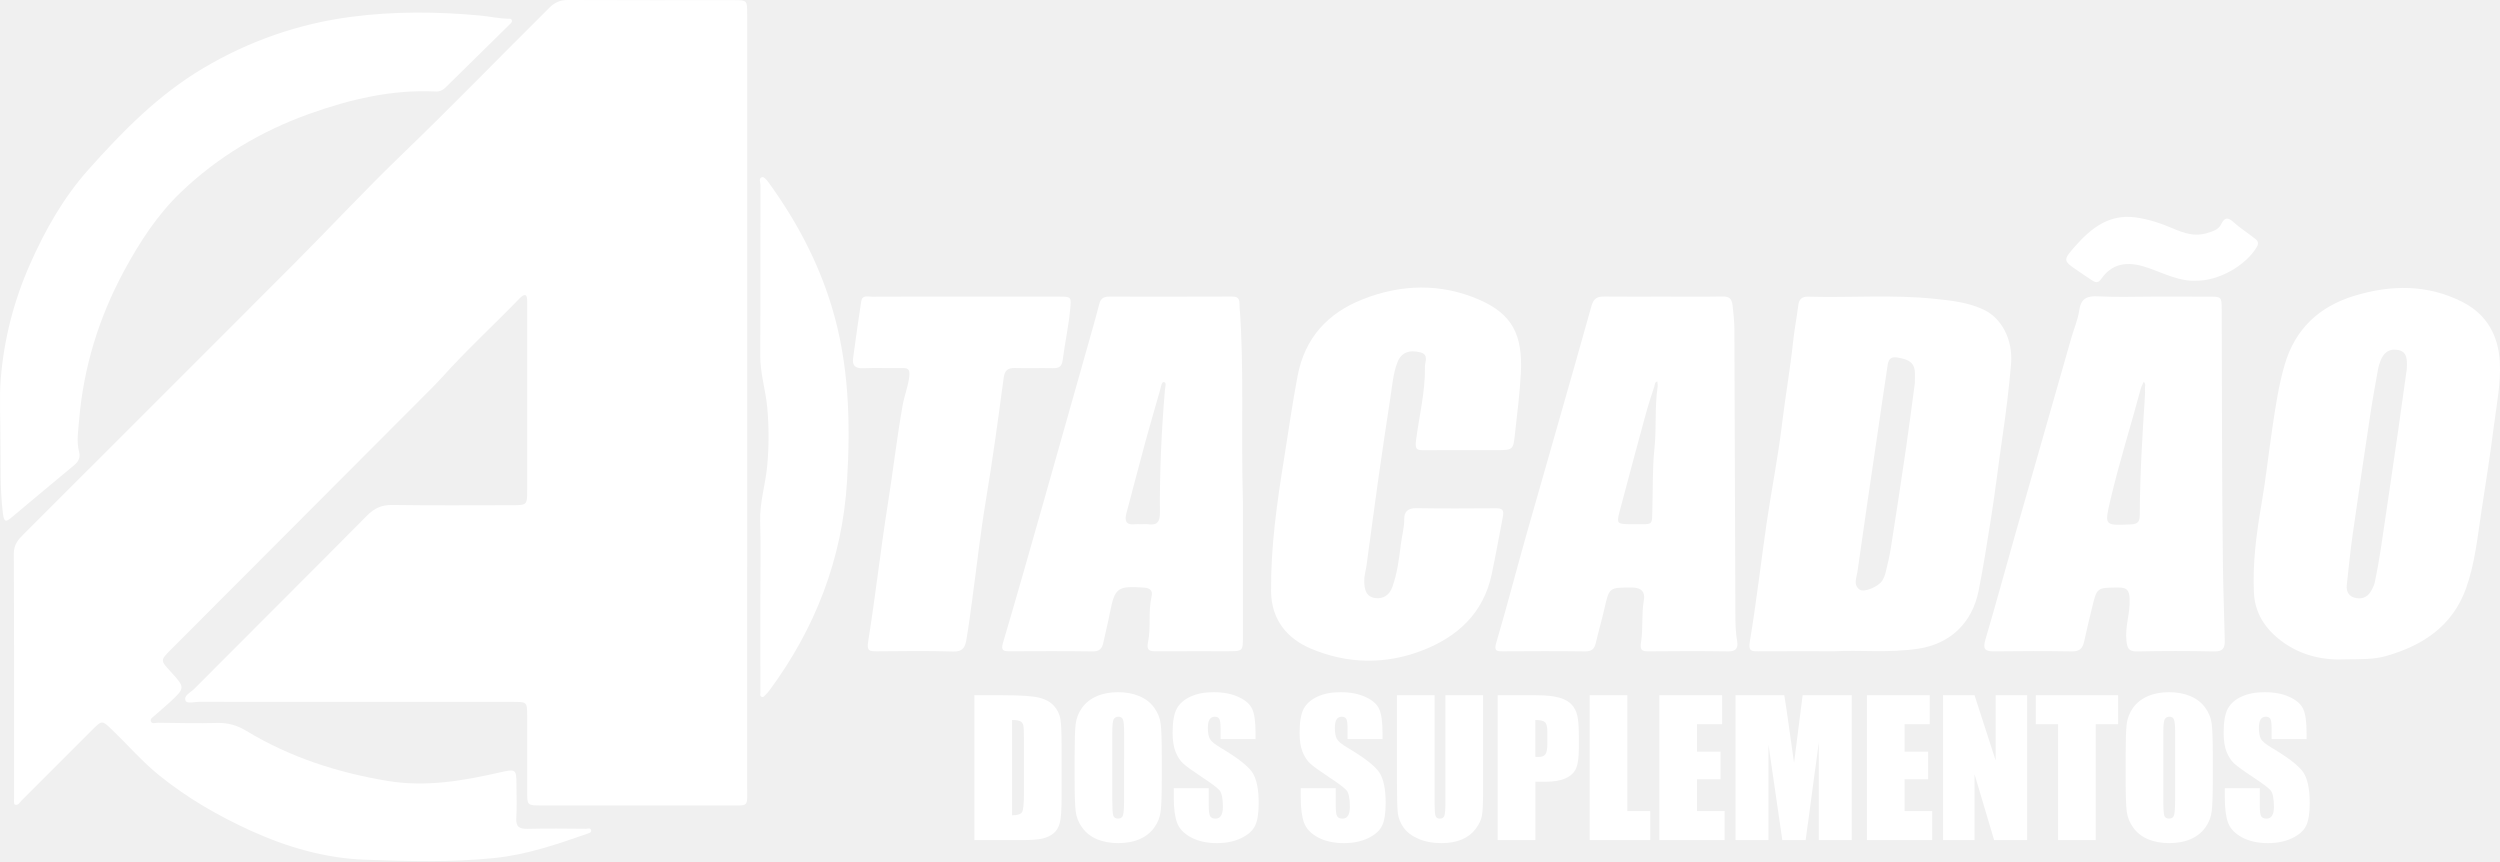
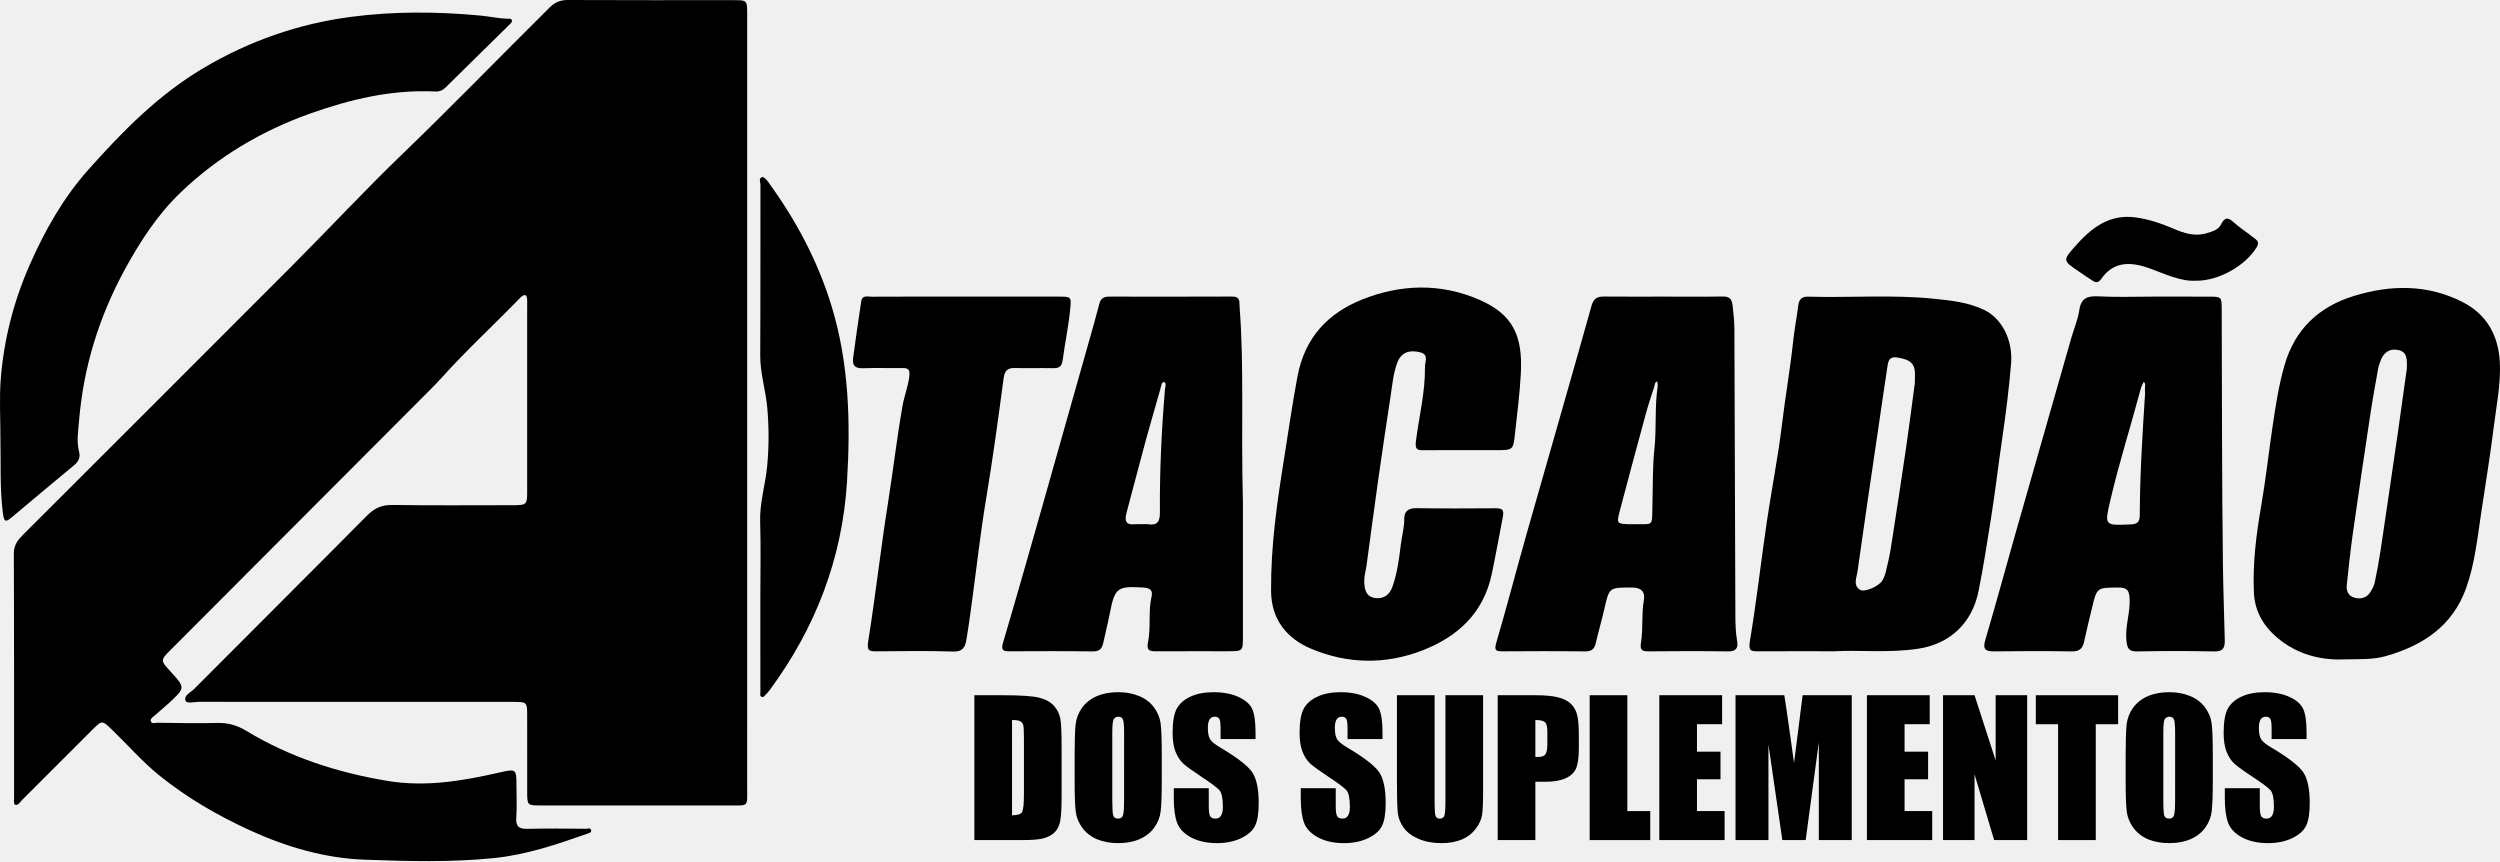
<svg xmlns="http://www.w3.org/2000/svg" width="159.765mm" height="55.03mm" viewBox="0 0 159.765 55.03" version="1.1" id="svg5">
  <defs id="defs2">
    <rect x="-173.504" y="407.472" width="599.378" height="299.689" id="rect1706" />
    <clipPath clipPathUnits="userSpaceOnUse" id="clipPath1870">
      <path d="M 0,792 H 612 V 0 H 0 Z" id="path1868" />
    </clipPath>
  </defs>
  <g id="layer1">
    <text xml:space="preserve" transform="scale(0.2645833)" id="text1704" style="font-style:normal;font-variant:normal;font-weight:bold;font-stretch:normal;font-size:40px;line-height:1.25;font-family:'Product Sans';-inkscape-font-specification:'Product Sans Bold';white-space:pre;shape-inside:url(#rect1706);fill:#000000;fill-opacity:1;stroke:none" />
    <g id="g1862" transform="matrix(0.3527778,0,0,-0.3527778,-18.39793,280.7635)">
      <g id="g2268" transform="translate(-68.81433,94.03021)">
-         <g id="g1872" transform="translate(256.318,628.8479)" style="fill:#ffffff">
-           <path d="m 0,0 c 0,-23.173 0.004,-46.346 -0.005,-69.519 -0.002,-3.824 0.416,-3.395 -3.514,-3.4 -11.271,-0.015 -22.541,-0.008 -33.811,-0.003 -2.505,10e-4 -2.516,0.014 -2.521,2.464 -0.008,4.555 10e-4,9.11 -0.003,13.665 -0.002,2.624 -0.007,2.631 -2.571,2.631 -18.943,0.003 -37.887,-0.002 -56.83,0.012 -0.861,0 -2.23,-0.39 -2.475,0.196 -0.4,0.952 0.907,1.492 1.535,2.123 10.43,10.478 20.913,20.903 31.319,31.405 1.336,1.348 2.66,1.966 4.587,1.937 7.192,-0.108 14.387,-0.046 21.581,-0.042 2.842,0.002 2.852,0.01 2.853,2.714 0.004,11.108 0.002,22.214 10e-4,33.321 0,0.4 0.016,0.8 -0.004,1.199 -0.056,1.104 -0.548,0.975 -1.185,0.406 -0.06,-0.053 -0.117,-0.109 -0.173,-0.166 -4.663,-4.823 -9.618,-9.36 -14.104,-14.358 -0.746,-0.832 -1.535,-1.626 -2.325,-2.418 -15.577,-15.615 -31.158,-31.228 -46.735,-46.843 -1.945,-1.949 -1.937,-1.956 -0.082,-3.981 2.694,-2.941 2.7,-2.947 -0.291,-5.718 -0.815,-0.756 -1.694,-1.443 -2.508,-2.201 -0.33,-0.307 -0.929,-0.604 -0.765,-1.097 0.183,-0.553 0.825,-0.262 1.253,-0.267 3.596,-0.042 7.195,-0.13 10.789,-0.036 1.924,0.05 3.602,-0.43 5.212,-1.407 7.923,-4.808 16.561,-7.594 25.664,-9.1 6.898,-1.141 13.604,0.019 20.285,1.541 2.916,0.664 3.02,0.633 3.027,-2.233 0.004,-1.997 0.099,-4.002 -0.03,-5.991 -0.107,-1.638 0.555,-2.031 2.072,-1.992 3.514,0.091 7.033,0.037 10.549,0.012 0.323,-0.003 0.875,0.268 0.946,-0.331 0.042,-0.349 -0.359,-0.442 -0.663,-0.549 -5.52,-1.933 -11.005,-3.824 -16.926,-4.426 -7.814,-0.795 -15.633,-0.576 -23.414,-0.297 -7.185,0.257 -14.146,2.279 -20.753,5.295 -5.869,2.68 -11.41,5.885 -16.441,9.938 -3.12,2.513 -5.734,5.552 -8.61,8.318 -1.794,1.726 -1.791,1.75 -3.599,-0.054 -4.242,-4.234 -8.468,-8.485 -12.718,-12.711 -0.365,-0.364 -0.674,-1.064 -1.294,-0.792 -0.2,0.088 -0.127,0.869 -0.127,1.333 -0.006,14.703 0.023,29.406 -0.046,44.109 -0.007,1.575 0.734,2.496 1.712,3.472 16.341,16.32 32.687,32.635 48.995,48.988 6.599,6.617 12.967,13.471 19.697,19.95 9.024,8.688 17.732,17.688 26.627,26.503 0.986,0.978 1.97,1.394 3.359,1.387 9.99,-0.05 19.982,-0.024 29.973,-0.029 2.474,-0.001 2.485,-0.012 2.485,-2.479 C 0.001,46.986 0,23.493 0,0" style="fill:#ffffff;fill-opacity:1;fill-rule:nonzero;stroke:none" id="path1874" />
+         <g id="g1872" transform="translate(256.318,628.8479)" style="fill:#000000">
+           <path d="m 0,0 c 0,-23.173 0.004,-46.346 -0.005,-69.519 -0.002,-3.824 0.416,-3.395 -3.514,-3.4 -11.271,-0.015 -22.541,-0.008 -33.811,-0.003 -2.505,10e-4 -2.516,0.014 -2.521,2.464 -0.008,4.555 10e-4,9.11 -0.003,13.665 -0.002,2.624 -0.007,2.631 -2.571,2.631 -18.943,0.003 -37.887,-0.002 -56.83,0.012 -0.861,0 -2.23,-0.39 -2.475,0.196 -0.4,0.952 0.907,1.492 1.535,2.123 10.43,10.478 20.913,20.903 31.319,31.405 1.336,1.348 2.66,1.966 4.587,1.937 7.192,-0.108 14.387,-0.046 21.581,-0.042 2.842,0.002 2.852,0.01 2.853,2.714 0.004,11.108 0.002,22.214 10e-4,33.321 0,0.4 0.016,0.8 -0.004,1.199 -0.056,1.104 -0.548,0.975 -1.185,0.406 -0.06,-0.053 -0.117,-0.109 -0.173,-0.166 -4.663,-4.823 -9.618,-9.36 -14.104,-14.358 -0.746,-0.832 -1.535,-1.626 -2.325,-2.418 -15.577,-15.615 -31.158,-31.228 -46.735,-46.843 -1.945,-1.949 -1.937,-1.956 -0.082,-3.981 2.694,-2.941 2.7,-2.947 -0.291,-5.718 -0.815,-0.756 -1.694,-1.443 -2.508,-2.201 -0.33,-0.307 -0.929,-0.604 -0.765,-1.097 0.183,-0.553 0.825,-0.262 1.253,-0.267 3.596,-0.042 7.195,-0.13 10.789,-0.036 1.924,0.05 3.602,-0.43 5.212,-1.407 7.923,-4.808 16.561,-7.594 25.664,-9.1 6.898,-1.141 13.604,0.019 20.285,1.541 2.916,0.664 3.02,0.633 3.027,-2.233 0.004,-1.997 0.099,-4.002 -0.03,-5.991 -0.107,-1.638 0.555,-2.031 2.072,-1.992 3.514,0.091 7.033,0.037 10.549,0.012 0.323,-0.003 0.875,0.268 0.946,-0.331 0.042,-0.349 -0.359,-0.442 -0.663,-0.549 -5.52,-1.933 -11.005,-3.824 -16.926,-4.426 -7.814,-0.795 -15.633,-0.576 -23.414,-0.297 -7.185,0.257 -14.146,2.279 -20.753,5.295 -5.869,2.68 -11.41,5.885 -16.441,9.938 -3.12,2.513 -5.734,5.552 -8.61,8.318 -1.794,1.726 -1.791,1.75 -3.599,-0.054 -4.242,-4.234 -8.468,-8.485 -12.718,-12.711 -0.365,-0.364 -0.674,-1.064 -1.294,-0.792 -0.2,0.088 -0.127,0.869 -0.127,1.333 -0.006,14.703 0.023,29.406 -0.046,44.109 -0.007,1.575 0.734,2.496 1.712,3.472 16.341,16.32 32.687,32.635 48.995,48.988 6.599,6.617 12.967,13.471 19.697,19.95 9.024,8.688 17.732,17.688 26.627,26.503 0.986,0.978 1.97,1.394 3.359,1.387 9.99,-0.05 19.982,-0.024 29.973,-0.029 2.474,-0.001 2.485,-0.012 2.485,-2.479 C 0.001,46.986 0,23.493 0,0" style="fill:#000000;fill-opacity:1;fill-rule:nonzero;stroke:none" id="path1874" />
        </g>
-         <path d="m 467.84,632.441 c 0,1.108 0.058,1.674 -0.01,2.225 -0.223,1.825 -1.628,2.12 -3.1,2.394 -1.744,0.323 -1.746,-0.952 -1.911,-2.017 -0.582,-3.769 -1.119,-7.546 -1.672,-11.32 -1.245,-8.489 -2.516,-16.975 -3.703,-25.472 -0.149,-1.07 -0.829,-2.416 0.44,-3.246 0.802,-0.524 3.349,0.564 4.018,1.594 0.297,0.459 0.518,0.998 0.647,1.532 0.354,1.465 0.711,2.935 0.944,4.423 0.948,6.042 1.872,12.088 2.756,18.14 0.598,4.089 1.112,8.19 1.591,11.747 m -14.447,-48.58 c -5.238,0 -9.553,0.017 -13.868,-0.01 -1.318,-0.009 -1.87,0.006 -1.566,1.826 1.195,7.16 2.005,14.382 3.056,21.566 0.868,5.925 2.055,11.808 2.763,17.75 0.598,5.019 1.489,9.994 2.02,15.021 0.232,2.198 0.662,4.375 0.937,6.57 0.136,1.1 0.735,1.54 1.759,1.51 7.653,-0.222 15.311,0.404 22.966,-0.393 3.109,-0.324 6.125,-0.644 8.98,-2.028 2.978,-1.444 5.215,-5.195 4.831,-9.784 -0.379,-4.51 -0.94,-8.983 -1.597,-13.454 -0.715,-4.858 -1.274,-9.741 -2.051,-14.588 -0.7,-4.37 -1.366,-8.745 -2.243,-13.091 -1.165,-5.768 -5.134,-9.561 -10.922,-10.436 -5.326,-0.805 -10.663,-0.211 -15.065,-0.459" style="fill:#ffffff;fill-opacity:1;fill-rule:nonzero;stroke:none" id="path1878" />
-         <path d="m 556.96,635.008 c 0.078,1.739 0.073,3.115 -1.588,3.429 -1.682,0.318 -2.716,-0.592 -3.239,-2.145 -0.127,-0.376 -0.277,-0.749 -0.346,-1.137 -0.482,-2.733 -0.994,-5.463 -1.408,-8.208 -1.101,-7.295 -2.183,-14.594 -3.217,-21.898 -0.434,-3.064 -0.747,-6.146 -1.078,-9.224 -0.115,-1.061 0.321,-1.954 1.369,-2.252 1.149,-0.327 2.244,-0.064 2.927,1.035 0.333,0.535 0.65,1.128 0.778,1.735 0.406,1.942 0.77,3.895 1.063,5.857 1.079,7.22 2.133,14.443 3.178,21.667 0.557,3.848 1.08,7.701 1.561,11.141 m -11.066,-52.614 c -3.841,-0.208 -8.056,0.591 -11.702,3.359 -2.89,2.194 -4.767,5.02 -4.932,8.765 -0.234,5.327 0.439,10.568 1.345,15.809 0.818,4.732 1.334,9.515 2.041,14.267 0.555,3.735 1.117,7.467 2.173,11.114 1.886,6.509 6.23,10.571 12.554,12.515 6.669,2.05 13.349,2.136 19.717,-1.116 4.335,-2.214 6.458,-6.036 6.718,-10.809 0.217,-3.981 -0.61,-7.908 -1.101,-11.84 -0.637,-5.1 -1.46,-10.178 -2.231,-15.26 -0.713,-4.693 -1.175,-9.463 -2.787,-13.948 -2.456,-6.826 -7.827,-10.369 -14.539,-12.271 -2.186,-0.619 -4.402,-0.547 -7.256,-0.585" style="fill:#ffffff;fill-opacity:1;fill-rule:nonzero;stroke:none" id="path1882" />
-         <path d="m 385.926,620.29 c -2.317,0 -4.635,0.014 -6.951,-0.005 -1.191,-0.01 -1.724,-0.005 -1.505,1.701 0.571,4.47 1.704,8.885 1.627,13.422 -0.016,0.874 0.753,2.18 -0.823,2.593 -2.037,0.535 -3.483,-0.052 -4.153,-1.776 -0.779,-2.007 -0.941,-4.16 -1.264,-6.268 -0.769,-5.004 -1.516,-10.012 -2.226,-15.025 -0.732,-5.175 -1.408,-10.357 -2.117,-15.535 -0.129,-0.941 -0.433,-1.879 -0.418,-2.815 0.021,-1.372 0.242,-2.832 1.968,-3.08 1.527,-0.219 2.625,0.582 3.133,2.013 0.876,2.471 1.218,5.076 1.526,7.652 0.187,1.571 0.646,3.098 0.625,4.715 -0.016,1.246 0.691,1.921 2.142,1.897 4.792,-0.08 9.588,-0.048 14.382,-0.019 1.236,0.007 1.598,-0.217 1.319,-1.655 -0.664,-3.414 -1.271,-6.834 -1.989,-10.243 -1.505,-7.159 -6.255,-11.405 -12.59,-13.858 -6.649,-2.574 -13.536,-2.486 -20.205,0.341 -4.198,1.779 -7.142,5.164 -7.184,10.367 -0.067,8.146 1.075,16.094 2.362,24.09 0.802,4.98 1.493,9.97 2.441,14.934 1.32,6.925 5.475,11.369 11.738,13.86 6.979,2.776 14.192,2.971 21.145,-0.045 6.085,-2.64 7.917,-6.47 7.561,-13.329 -0.19,-3.657 -0.658,-7.263 -1.057,-10.889 -0.325,-2.961 -0.31,-3.04 -3.255,-3.043 -2.077,-0.002 -4.155,0 -6.232,0" style="fill:#ffffff;fill-opacity:1;fill-rule:nonzero;stroke:none" id="path1886" />
-         <path d="m 417.057,606.873 c 3.564,0.04 3.137,-0.421 3.244,3.188 0.105,3.502 -0.003,6.999 0.369,10.509 0.393,3.712 0.024,7.489 0.576,11.211 0.045,0.307 -0.032,0.633 -0.052,0.95 -0.5,-0.113 -0.445,-0.602 -0.551,-0.922 -0.574,-1.736 -1.137,-3.48 -1.617,-5.245 -1.589,-5.833 -3.162,-11.671 -4.698,-17.519 -0.527,-2.008 -0.381,-2.13 1.77,-2.171 0.319,-0.006 0.64,-10e-4 0.959,-10e-4 m 5.288,41.229 c 3.515,0 7.029,-0.038 10.543,0.02 1.236,0.021 1.78,-0.236 1.94,-1.654 0.161,-1.424 0.319,-2.837 0.324,-4.268 0.063,-17.246 0.126,-34.494 0.178,-51.74 0.005,-1.597 0.042,-3.183 0.318,-4.764 0.219,-1.252 -0.19,-1.885 -1.648,-1.862 -4.791,0.074 -9.584,0.053 -14.376,0.01 -1.25,-0.011 -1.613,0.247 -1.386,1.641 0.407,2.506 0.059,5.082 0.517,7.622 0.259,1.435 -0.396,2.301 -2.161,2.298 -4.123,-0.008 -4.099,0.073 -4.988,-3.831 -0.475,-2.084 -1.077,-4.138 -1.56,-6.219 -0.253,-1.094 -0.768,-1.538 -1.962,-1.522 -4.951,0.066 -9.903,0.046 -14.855,0.015 -1.204,-0.008 -1.649,0.079 -1.208,1.572 1.937,6.572 3.649,13.211 5.52,19.803 3.894,13.717 7.871,27.411 11.709,41.145 0.399,1.426 1.039,1.758 2.313,1.746 3.594,-0.035 7.188,-0.012 10.782,-0.012" style="fill:#ffffff;fill-opacity:1;fill-rule:nonzero;stroke:none" id="path1890" />
-         <path d="m 327.752,606.873 c 0.399,0 0.807,0.049 1.197,-0.009 1.728,-0.256 2.148,0.547 2.136,2.17 -0.056,7.415 0.288,14.818 0.912,22.208 0.04,0.475 0.352,1.296 -0.197,1.385 -0.399,0.065 -0.514,-0.848 -0.664,-1.378 -0.841,-2.989 -1.732,-5.965 -2.548,-8.961 -1.211,-4.455 -2.372,-8.924 -3.56,-13.386 -0.356,-1.335 -0.161,-2.228 1.526,-2.035 0.395,0.045 0.799,0.006 1.198,0.006 m 18.37,3.947 v -24.267 c 0,-2.685 0,-2.689 -2.771,-2.691 -4.315,-0.004 -8.629,0.014 -12.944,-0.011 -1.145,-0.006 -1.793,0.125 -1.484,1.605 0.57,2.732 0.014,5.574 0.651,8.326 0.245,1.054 -0.223,1.531 -1.411,1.611 -4.781,0.319 -5.251,-0.008 -6.152,-4.645 -0.347,-1.787 -0.793,-3.555 -1.178,-5.334 -0.226,-1.044 -0.668,-1.603 -1.917,-1.584 -5.033,0.077 -10.068,0.041 -15.101,0.025 -1.116,-0.003 -1.554,0.182 -1.158,1.523 2.441,8.245 4.787,16.517 7.139,24.788 2.81,9.875 5.594,19.758 8.385,29.639 0.663,2.348 1.338,4.693 1.95,7.055 0.251,0.97 0.865,1.242 1.756,1.242 7.431,-0.005 14.862,-0.023 22.293,0.013 1.55,0.008 1.271,-1.013 1.343,-1.946 0.841,-10.916 0.231,-21.853 0.599,-35.349" style="fill:#ffffff;fill-opacity:1;fill-rule:nonzero;stroke:none" id="path1894" />
-         <path d="m 509.532,630.284 c 0,0.319 0.031,0.642 -0.007,0.957 -0.057,0.48 0.249,1.02 -0.222,1.435 -0.184,-0.426 -0.425,-0.836 -0.542,-1.279 -1.783,-6.686 -3.884,-13.283 -5.466,-20.024 -1.127,-4.801 -1.164,-4.743 3.68,-4.533 1.296,0.056 1.609,0.539 1.613,1.721 0.024,7.252 0.477,14.488 0.944,21.723 m 1.229,17.817 c 3.433,0 6.868,0.007 10.301,-0.002 2.344,-0.006 2.36,-0.017 2.368,-2.355 0.06,-15.488 0.024,-30.978 0.224,-46.465 0.058,-4.457 0.227,-8.921 0.33,-13.383 0.035,-1.526 -0.358,-2.106 -1.985,-2.07 -4.63,0.099 -9.265,0.097 -13.895,0 -1.55,-0.034 -1.793,0.625 -1.934,1.957 -0.276,2.577 0.708,5.017 0.58,7.583 -0.076,1.533 -0.458,2.05 -2.045,2.038 -3.875,-0.031 -3.878,0.051 -4.769,-3.686 -0.476,-2.001 -0.985,-3.995 -1.403,-6.008 -0.261,-1.257 -0.783,-1.902 -2.217,-1.878 -4.711,0.077 -9.424,0.068 -14.135,0.007 -1.675,-0.021 -2.051,0.462 -1.561,2.122 1.933,6.551 3.718,13.146 5.587,19.716 3.316,11.659 6.651,23.313 9.985,34.966 0.478,1.669 1.191,3.3 1.438,4.999 0.328,2.264 1.536,2.617 3.549,2.506 3.185,-0.175 6.387,-0.047 9.582,-0.047" style="fill:#ffffff;fill-opacity:1;fill-rule:nonzero;stroke:none" id="path1898" />
-         <path d="m 121.054,621.427 c 0,4.717 -0.229,8.249 0.048,11.741 0.573,7.203 2.354,14.146 5.283,20.77 2.738,6.195 6.053,12.067 10.569,17.14 6.196,6.957 12.69,13.574 20.825,18.403 8.319,4.939 17.254,8.05 26.774,9.3 7.75,1.018 15.568,0.964 23.377,0.239 1.662,-0.154 3.292,-0.523 4.961,-0.584 0.283,-0.01 0.684,0.123 0.797,-0.274 0.1,-0.351 -0.217,-0.569 -0.438,-0.787 -3.868,-3.814 -7.735,-7.63 -11.617,-11.431 -0.461,-0.451 -1.026,-0.72 -1.724,-0.686 -7.929,0.39 -15.499,-1.397 -22.874,-4.034 -8.74,-3.125 -16.63,-7.812 -23.327,-14.234 -4.212,-4.04 -7.41,-8.957 -10.199,-14.101 -4.62,-8.52 -7.422,-17.572 -8.22,-27.258 -0.157,-1.914 -0.488,-3.774 0.013,-5.68 0.24,-0.916 -0.084,-1.704 -0.844,-2.335 -3.795,-3.147 -7.58,-6.306 -11.352,-9.48 -1.052,-0.885 -1.4,-0.964 -1.61,0.681 -0.586,4.601 -0.358,9.208 -0.442,12.61" style="fill:#ffffff;fill-opacity:1;fill-rule:nonzero;stroke:none" id="path1902" />
-         <path d="m 296.171,648.102 c 5.512,0 11.025,0.002 16.537,-10e-4 2.375,-0.001 2.336,-0.003 2.118,-2.326 -0.29,-3.077 -0.956,-6.095 -1.35,-9.152 -0.172,-1.33 -0.795,-1.505 -1.886,-1.483 -2.236,0.044 -4.474,-0.03 -6.71,0.028 -1.358,0.035 -1.915,-0.393 -2.111,-1.869 -0.978,-7.371 -1.984,-14.738 -3.206,-22.076 -1.014,-6.088 -1.686,-12.232 -2.522,-18.349 -0.321,-2.354 -0.627,-4.712 -1.036,-7.052 -0.212,-1.21 -0.658,-2.069 -2.316,-2.014 -4.629,0.152 -9.266,0.072 -13.9,0.041 -1.351,-0.009 -1.832,0.065 -1.545,1.844 1.332,8.265 2.241,16.598 3.557,24.866 0.944,5.925 1.622,11.889 2.669,17.803 0.313,1.767 0.988,3.427 1.21,5.225 0.185,1.499 -0.311,1.594 -1.45,1.576 -2.316,-0.036 -4.636,0.053 -6.95,-0.034 -1.378,-0.052 -1.954,0.498 -1.777,1.808 0.466,3.447 0.947,6.892 1.477,10.329 0.182,1.179 1.217,0.815 1.934,0.819 5.193,0.031 10.386,0.017 15.579,0.017 z" style="fill:#ffffff;fill-opacity:1;fill-rule:nonzero;stroke:none" id="path1906" />
-         <path d="m 258.704,593.675 c 0,4.551 0.106,9.104 -0.035,13.651 -0.107,3.45 0.954,6.708 1.273,10.082 0.33,3.491 0.325,6.972 0.026,10.459 -0.276,3.218 -1.305,6.32 -1.285,9.595 0.059,10.298 0.015,20.597 0.04,30.896 0.002,0.478 -0.405,1.228 0.35,1.398 0.272,0.061 0.771,-0.498 1.039,-0.866 5.046,-6.923 9.029,-14.379 11.527,-22.614 3.147,-10.373 3.415,-21.035 2.765,-31.674 -0.853,-13.954 -5.73,-26.592 -14.067,-37.855 -0.189,-0.256 -0.403,-0.498 -0.633,-0.717 -0.217,-0.206 -0.402,-0.573 -0.769,-0.424 -0.366,0.149 -0.223,0.538 -0.224,0.824 -0.011,2.715 -0.007,5.429 -0.007,8.144 0,3.034 0,6.067 0,9.101" style="fill:#ffffff;fill-opacity:1;fill-rule:nonzero;stroke:none" id="path1910" />
-         <path d="m 518.77,650.983 c -2.889,-0.148 -5.604,1.236 -8.427,2.247 -3.297,1.18 -6.452,1.364 -8.747,-1.93 -0.52,-0.747 -0.976,-0.677 -1.56,-0.31 -0.87,0.545 -1.705,1.141 -2.556,1.715 -2.83,1.906 -2.847,1.969 -0.602,4.518 2.89,3.281 6.145,5.862 10.896,5.235 2.372,-0.313 4.637,-1.07 6.831,-2.011 1.977,-0.847 3.947,-1.526 6.146,-0.843 1.01,0.313 2.076,0.591 2.556,1.573 0.661,1.353 1.269,1.327 2.314,0.374 1.11,-1.012 2.402,-1.823 3.588,-2.755 0.549,-0.43 1.135,-0.783 0.562,-1.736 -2.003,-3.33 -6.855,-6.128 -11.001,-6.077" style="fill:#ffffff;fill-opacity:1;fill-rule:nonzero;stroke:none" id="path1914" />
+         <path d="m 467.84,632.441 c 0,1.108 0.058,1.674 -0.01,2.225 -0.223,1.825 -1.628,2.12 -3.1,2.394 -1.744,0.323 -1.746,-0.952 -1.911,-2.017 -0.582,-3.769 -1.119,-7.546 -1.672,-11.32 -1.245,-8.489 -2.516,-16.975 -3.703,-25.472 -0.149,-1.07 -0.829,-2.416 0.44,-3.246 0.802,-0.524 3.349,0.564 4.018,1.594 0.297,0.459 0.518,0.998 0.647,1.532 0.354,1.465 0.711,2.935 0.944,4.423 0.948,6.042 1.872,12.088 2.756,18.14 0.598,4.089 1.112,8.19 1.591,11.747 m -14.447,-48.58 c -5.238,0 -9.553,0.017 -13.868,-0.01 -1.318,-0.009 -1.87,0.006 -1.566,1.826 1.195,7.16 2.005,14.382 3.056,21.566 0.868,5.925 2.055,11.808 2.763,17.75 0.598,5.019 1.489,9.994 2.02,15.021 0.232,2.198 0.662,4.375 0.937,6.57 0.136,1.1 0.735,1.54 1.759,1.51 7.653,-0.222 15.311,0.404 22.966,-0.393 3.109,-0.324 6.125,-0.644 8.98,-2.028 2.978,-1.444 5.215,-5.195 4.831,-9.784 -0.379,-4.51 -0.94,-8.983 -1.597,-13.454 -0.715,-4.858 -1.274,-9.741 -2.051,-14.588 -0.7,-4.37 -1.366,-8.745 -2.243,-13.091 -1.165,-5.768 -5.134,-9.561 -10.922,-10.436 -5.326,-0.805 -10.663,-0.211 -15.065,-0.459" style="fill:#000000;fill-opacity:1;fill-rule:nonzero;stroke:none" id="path1878" />
+         <path d="m 556.96,635.008 c 0.078,1.739 0.073,3.115 -1.588,3.429 -1.682,0.318 -2.716,-0.592 -3.239,-2.145 -0.127,-0.376 -0.277,-0.749 -0.346,-1.137 -0.482,-2.733 -0.994,-5.463 -1.408,-8.208 -1.101,-7.295 -2.183,-14.594 -3.217,-21.898 -0.434,-3.064 -0.747,-6.146 -1.078,-9.224 -0.115,-1.061 0.321,-1.954 1.369,-2.252 1.149,-0.327 2.244,-0.064 2.927,1.035 0.333,0.535 0.65,1.128 0.778,1.735 0.406,1.942 0.77,3.895 1.063,5.857 1.079,7.22 2.133,14.443 3.178,21.667 0.557,3.848 1.08,7.701 1.561,11.141 m -11.066,-52.614 c -3.841,-0.208 -8.056,0.591 -11.702,3.359 -2.89,2.194 -4.767,5.02 -4.932,8.765 -0.234,5.327 0.439,10.568 1.345,15.809 0.818,4.732 1.334,9.515 2.041,14.267 0.555,3.735 1.117,7.467 2.173,11.114 1.886,6.509 6.23,10.571 12.554,12.515 6.669,2.05 13.349,2.136 19.717,-1.116 4.335,-2.214 6.458,-6.036 6.718,-10.809 0.217,-3.981 -0.61,-7.908 -1.101,-11.84 -0.637,-5.1 -1.46,-10.178 -2.231,-15.26 -0.713,-4.693 -1.175,-9.463 -2.787,-13.948 -2.456,-6.826 -7.827,-10.369 -14.539,-12.271 -2.186,-0.619 -4.402,-0.547 -7.256,-0.585" style="fill:#000000;fill-opacity:1;fill-rule:nonzero;stroke:none" id="path1882" />
+         <path d="m 385.926,620.29 c -2.317,0 -4.635,0.014 -6.951,-0.005 -1.191,-0.01 -1.724,-0.005 -1.505,1.701 0.571,4.47 1.704,8.885 1.627,13.422 -0.016,0.874 0.753,2.18 -0.823,2.593 -2.037,0.535 -3.483,-0.052 -4.153,-1.776 -0.779,-2.007 -0.941,-4.16 -1.264,-6.268 -0.769,-5.004 -1.516,-10.012 -2.226,-15.025 -0.732,-5.175 -1.408,-10.357 -2.117,-15.535 -0.129,-0.941 -0.433,-1.879 -0.418,-2.815 0.021,-1.372 0.242,-2.832 1.968,-3.08 1.527,-0.219 2.625,0.582 3.133,2.013 0.876,2.471 1.218,5.076 1.526,7.652 0.187,1.571 0.646,3.098 0.625,4.715 -0.016,1.246 0.691,1.921 2.142,1.897 4.792,-0.08 9.588,-0.048 14.382,-0.019 1.236,0.007 1.598,-0.217 1.319,-1.655 -0.664,-3.414 -1.271,-6.834 -1.989,-10.243 -1.505,-7.159 -6.255,-11.405 -12.59,-13.858 -6.649,-2.574 -13.536,-2.486 -20.205,0.341 -4.198,1.779 -7.142,5.164 -7.184,10.367 -0.067,8.146 1.075,16.094 2.362,24.09 0.802,4.98 1.493,9.97 2.441,14.934 1.32,6.925 5.475,11.369 11.738,13.86 6.979,2.776 14.192,2.971 21.145,-0.045 6.085,-2.64 7.917,-6.47 7.561,-13.329 -0.19,-3.657 -0.658,-7.263 -1.057,-10.889 -0.325,-2.961 -0.31,-3.04 -3.255,-3.043 -2.077,-0.002 -4.155,0 -6.232,0" style="fill:#000000;fill-opacity:1;fill-rule:nonzero;stroke:none" id="path1886" />
+         <path d="m 417.057,606.873 c 3.564,0.04 3.137,-0.421 3.244,3.188 0.105,3.502 -0.003,6.999 0.369,10.509 0.393,3.712 0.024,7.489 0.576,11.211 0.045,0.307 -0.032,0.633 -0.052,0.95 -0.5,-0.113 -0.445,-0.602 -0.551,-0.922 -0.574,-1.736 -1.137,-3.48 -1.617,-5.245 -1.589,-5.833 -3.162,-11.671 -4.698,-17.519 -0.527,-2.008 -0.381,-2.13 1.77,-2.171 0.319,-0.006 0.64,-10e-4 0.959,-10e-4 m 5.288,41.229 c 3.515,0 7.029,-0.038 10.543,0.02 1.236,0.021 1.78,-0.236 1.94,-1.654 0.161,-1.424 0.319,-2.837 0.324,-4.268 0.063,-17.246 0.126,-34.494 0.178,-51.74 0.005,-1.597 0.042,-3.183 0.318,-4.764 0.219,-1.252 -0.19,-1.885 -1.648,-1.862 -4.791,0.074 -9.584,0.053 -14.376,0.01 -1.25,-0.011 -1.613,0.247 -1.386,1.641 0.407,2.506 0.059,5.082 0.517,7.622 0.259,1.435 -0.396,2.301 -2.161,2.298 -4.123,-0.008 -4.099,0.073 -4.988,-3.831 -0.475,-2.084 -1.077,-4.138 -1.56,-6.219 -0.253,-1.094 -0.768,-1.538 -1.962,-1.522 -4.951,0.066 -9.903,0.046 -14.855,0.015 -1.204,-0.008 -1.649,0.079 -1.208,1.572 1.937,6.572 3.649,13.211 5.52,19.803 3.894,13.717 7.871,27.411 11.709,41.145 0.399,1.426 1.039,1.758 2.313,1.746 3.594,-0.035 7.188,-0.012 10.782,-0.012" style="fill:#000000;fill-opacity:1;fill-rule:nonzero;stroke:none" id="path1890" />
+         <path d="m 327.752,606.873 c 0.399,0 0.807,0.049 1.197,-0.009 1.728,-0.256 2.148,0.547 2.136,2.17 -0.056,7.415 0.288,14.818 0.912,22.208 0.04,0.475 0.352,1.296 -0.197,1.385 -0.399,0.065 -0.514,-0.848 -0.664,-1.378 -0.841,-2.989 -1.732,-5.965 -2.548,-8.961 -1.211,-4.455 -2.372,-8.924 -3.56,-13.386 -0.356,-1.335 -0.161,-2.228 1.526,-2.035 0.395,0.045 0.799,0.006 1.198,0.006 m 18.37,3.947 v -24.267 c 0,-2.685 0,-2.689 -2.771,-2.691 -4.315,-0.004 -8.629,0.014 -12.944,-0.011 -1.145,-0.006 -1.793,0.125 -1.484,1.605 0.57,2.732 0.014,5.574 0.651,8.326 0.245,1.054 -0.223,1.531 -1.411,1.611 -4.781,0.319 -5.251,-0.008 -6.152,-4.645 -0.347,-1.787 -0.793,-3.555 -1.178,-5.334 -0.226,-1.044 -0.668,-1.603 -1.917,-1.584 -5.033,0.077 -10.068,0.041 -15.101,0.025 -1.116,-0.003 -1.554,0.182 -1.158,1.523 2.441,8.245 4.787,16.517 7.139,24.788 2.81,9.875 5.594,19.758 8.385,29.639 0.663,2.348 1.338,4.693 1.95,7.055 0.251,0.97 0.865,1.242 1.756,1.242 7.431,-0.005 14.862,-0.023 22.293,0.013 1.55,0.008 1.271,-1.013 1.343,-1.946 0.841,-10.916 0.231,-21.853 0.599,-35.349" style="fill:#000000;fill-opacity:1;fill-rule:nonzero;stroke:none" id="path1894" />
+         <path d="m 509.532,630.284 c 0,0.319 0.031,0.642 -0.007,0.957 -0.057,0.48 0.249,1.02 -0.222,1.435 -0.184,-0.426 -0.425,-0.836 -0.542,-1.279 -1.783,-6.686 -3.884,-13.283 -5.466,-20.024 -1.127,-4.801 -1.164,-4.743 3.68,-4.533 1.296,0.056 1.609,0.539 1.613,1.721 0.024,7.252 0.477,14.488 0.944,21.723 m 1.229,17.817 c 3.433,0 6.868,0.007 10.301,-0.002 2.344,-0.006 2.36,-0.017 2.368,-2.355 0.06,-15.488 0.024,-30.978 0.224,-46.465 0.058,-4.457 0.227,-8.921 0.33,-13.383 0.035,-1.526 -0.358,-2.106 -1.985,-2.07 -4.63,0.099 -9.265,0.097 -13.895,0 -1.55,-0.034 -1.793,0.625 -1.934,1.957 -0.276,2.577 0.708,5.017 0.58,7.583 -0.076,1.533 -0.458,2.05 -2.045,2.038 -3.875,-0.031 -3.878,0.051 -4.769,-3.686 -0.476,-2.001 -0.985,-3.995 -1.403,-6.008 -0.261,-1.257 -0.783,-1.902 -2.217,-1.878 -4.711,0.077 -9.424,0.068 -14.135,0.007 -1.675,-0.021 -2.051,0.462 -1.561,2.122 1.933,6.551 3.718,13.146 5.587,19.716 3.316,11.659 6.651,23.313 9.985,34.966 0.478,1.669 1.191,3.3 1.438,4.999 0.328,2.264 1.536,2.617 3.549,2.506 3.185,-0.175 6.387,-0.047 9.582,-0.047" style="fill:#000000;fill-opacity:1;fill-rule:nonzero;stroke:none" id="path1898" />
+         <path d="m 121.054,621.427 c 0,4.717 -0.229,8.249 0.048,11.741 0.573,7.203 2.354,14.146 5.283,20.77 2.738,6.195 6.053,12.067 10.569,17.14 6.196,6.957 12.69,13.574 20.825,18.403 8.319,4.939 17.254,8.05 26.774,9.3 7.75,1.018 15.568,0.964 23.377,0.239 1.662,-0.154 3.292,-0.523 4.961,-0.584 0.283,-0.01 0.684,0.123 0.797,-0.274 0.1,-0.351 -0.217,-0.569 -0.438,-0.787 -3.868,-3.814 -7.735,-7.63 -11.617,-11.431 -0.461,-0.451 -1.026,-0.72 -1.724,-0.686 -7.929,0.39 -15.499,-1.397 -22.874,-4.034 -8.74,-3.125 -16.63,-7.812 -23.327,-14.234 -4.212,-4.04 -7.41,-8.957 -10.199,-14.101 -4.62,-8.52 -7.422,-17.572 -8.22,-27.258 -0.157,-1.914 -0.488,-3.774 0.013,-5.68 0.24,-0.916 -0.084,-1.704 -0.844,-2.335 -3.795,-3.147 -7.58,-6.306 -11.352,-9.48 -1.052,-0.885 -1.4,-0.964 -1.61,0.681 -0.586,4.601 -0.358,9.208 -0.442,12.61" style="fill:#000000;fill-opacity:1;fill-rule:nonzero;stroke:none" id="path1902" />
+         <path d="m 296.171,648.102 c 5.512,0 11.025,0.002 16.537,-10e-4 2.375,-0.001 2.336,-0.003 2.118,-2.326 -0.29,-3.077 -0.956,-6.095 -1.35,-9.152 -0.172,-1.33 -0.795,-1.505 -1.886,-1.483 -2.236,0.044 -4.474,-0.03 -6.71,0.028 -1.358,0.035 -1.915,-0.393 -2.111,-1.869 -0.978,-7.371 -1.984,-14.738 -3.206,-22.076 -1.014,-6.088 -1.686,-12.232 -2.522,-18.349 -0.321,-2.354 -0.627,-4.712 -1.036,-7.052 -0.212,-1.21 -0.658,-2.069 -2.316,-2.014 -4.629,0.152 -9.266,0.072 -13.9,0.041 -1.351,-0.009 -1.832,0.065 -1.545,1.844 1.332,8.265 2.241,16.598 3.557,24.866 0.944,5.925 1.622,11.889 2.669,17.803 0.313,1.767 0.988,3.427 1.21,5.225 0.185,1.499 -0.311,1.594 -1.45,1.576 -2.316,-0.036 -4.636,0.053 -6.95,-0.034 -1.378,-0.052 -1.954,0.498 -1.777,1.808 0.466,3.447 0.947,6.892 1.477,10.329 0.182,1.179 1.217,0.815 1.934,0.819 5.193,0.031 10.386,0.017 15.579,0.017 z" style="fill:#000000;fill-opacity:1;fill-rule:nonzero;stroke:none" id="path1906" />
+         <path d="m 258.704,593.675 c 0,4.551 0.106,9.104 -0.035,13.651 -0.107,3.45 0.954,6.708 1.273,10.082 0.33,3.491 0.325,6.972 0.026,10.459 -0.276,3.218 -1.305,6.32 -1.285,9.595 0.059,10.298 0.015,20.597 0.04,30.896 0.002,0.478 -0.405,1.228 0.35,1.398 0.272,0.061 0.771,-0.498 1.039,-0.866 5.046,-6.923 9.029,-14.379 11.527,-22.614 3.147,-10.373 3.415,-21.035 2.765,-31.674 -0.853,-13.954 -5.73,-26.592 -14.067,-37.855 -0.189,-0.256 -0.403,-0.498 -0.633,-0.717 -0.217,-0.206 -0.402,-0.573 -0.769,-0.424 -0.366,0.149 -0.223,0.538 -0.224,0.824 -0.011,2.715 -0.007,5.429 -0.007,8.144 0,3.034 0,6.067 0,9.101" style="fill:#000000;fill-opacity:1;fill-rule:nonzero;stroke:none" id="path1910" />
+         <path d="m 518.77,650.983 c -2.889,-0.148 -5.604,1.236 -8.427,2.247 -3.297,1.18 -6.452,1.364 -8.747,-1.93 -0.52,-0.747 -0.976,-0.677 -1.56,-0.31 -0.87,0.545 -1.705,1.141 -2.556,1.715 -2.83,1.906 -2.847,1.969 -0.602,4.518 2.89,3.281 6.145,5.862 10.896,5.235 2.372,-0.313 4.637,-1.07 6.831,-2.011 1.977,-0.847 3.947,-1.526 6.146,-0.843 1.01,0.313 2.076,0.591 2.556,1.573 0.661,1.353 1.269,1.327 2.314,0.374 1.11,-1.012 2.402,-1.823 3.588,-2.755 0.549,-0.43 1.135,-0.783 0.562,-1.736 -2.003,-3.33 -6.855,-6.128 -11.001,-6.077" style="fill:#000000;fill-opacity:1;fill-rule:nonzero;stroke:none" id="path1914" />
        <g aria-label="DOS SUPLEMENTOS" transform="scale(1,-1)" id="text1918" style="font-size:33.193px;font-family:Impact;-inkscape-font-specification:Impact">
-           <path d="m 297.474,-575.893 h 5.105 q 4.943,0 6.677,0.454 1.75,0.454 2.658,1.491 0.908,1.037 1.135,2.318 0.227,1.264 0.227,4.992 v 9.19 q 0,3.533 -0.34,4.733 -0.324,1.183 -1.151,1.864 -0.827,0.664 -2.042,0.94 -1.216,0.259 -3.663,0.259 h -8.606 z m 6.823,4.489 v 17.261 q 1.475,0 1.815,-0.583 0.34,-0.6 0.34,-3.225 v -10.195 q 0,-1.783 -0.113,-2.285 -0.113,-0.502 -0.519,-0.729 -0.405,-0.243 -1.524,-0.243 z" id="path1579" style="fill:#ffffff" />
-           <path d="m 331.422,-560.528 q 0,3.955 -0.194,5.608 -0.178,1.637 -1.167,2.998 -0.972,1.361 -2.642,2.091 -1.669,0.729 -3.89,0.729 -2.107,0 -3.793,-0.681 -1.669,-0.697 -2.69,-2.075 -1.021,-1.378 -1.216,-2.998 -0.194,-1.621 -0.194,-5.673 v -4.489 q 0,-3.955 0.178,-5.592 0.194,-1.653 1.167,-3.015 0.989,-1.361 2.658,-2.091 1.669,-0.729 3.89,-0.729 2.107,0 3.776,0.697 1.686,0.681 2.707,2.058 1.021,1.378 1.216,2.998 0.194,1.621 0.194,5.673 z m -6.823,-8.622 q 0,-1.831 -0.211,-2.334 -0.194,-0.519 -0.827,-0.519 -0.535,0 -0.827,0.421 -0.276,0.405 -0.276,2.431 v 12.253 q 0,2.285 0.178,2.82 0.194,0.535 0.875,0.535 0.697,0 0.891,-0.616 0.194,-0.616 0.194,-2.934 z" id="path1581" style="fill:#ffffff" />
-           <path d="m 348.411,-567.951 h -6.337 v -1.945 q 0,-1.361 -0.243,-1.734 -0.243,-0.373 -0.81,-0.373 -0.616,0 -0.94,0.502 -0.308,0.502 -0.308,1.524 0,1.313 0.357,1.977 0.34,0.665 1.929,1.605 4.554,2.707 5.737,4.441 1.183,1.734 1.183,5.592 0,2.804 -0.665,4.133 -0.648,1.329 -2.528,2.237 -1.88,0.891 -4.376,0.891 -2.739,0 -4.684,-1.037 -1.929,-1.037 -2.528,-2.642 -0.6,-1.605 -0.6,-4.554 v -1.718 h 6.337 v 3.193 q 0,1.475 0.259,1.896 0.276,0.421 0.956,0.421 0.681,0 1.005,-0.535 0.34,-0.535 0.34,-1.588 0,-2.318 -0.632,-3.031 -0.648,-0.713 -3.193,-2.383 -2.545,-1.686 -3.371,-2.447 -0.827,-0.762 -1.378,-2.107 -0.535,-1.345 -0.535,-3.436 0,-3.015 0.762,-4.408 0.778,-1.394 2.496,-2.172 1.718,-0.794 4.149,-0.794 2.658,0 4.522,0.859 1.88,0.859 2.48,2.172 0.616,1.297 0.616,4.425 z" id="path1583" style="fill:#ffffff" />
-           <path d="m 371.413,-567.951 h -6.337 v -1.945 q 0,-1.361 -0.243,-1.734 -0.243,-0.373 -0.81,-0.373 -0.616,0 -0.94,0.502 -0.308,0.502 -0.308,1.524 0,1.313 0.357,1.977 0.34,0.665 1.929,1.605 4.554,2.707 5.737,4.441 1.183,1.734 1.183,5.592 0,2.804 -0.665,4.133 -0.648,1.329 -2.528,2.237 -1.88,0.891 -4.376,0.891 -2.739,0 -4.684,-1.037 -1.929,-1.037 -2.528,-2.642 -0.6,-1.605 -0.6,-4.554 v -1.718 h 6.337 v 3.193 q 0,1.475 0.259,1.896 0.276,0.421 0.956,0.421 0.681,0 1.005,-0.535 0.34,-0.535 0.34,-1.588 0,-2.318 -0.632,-3.031 -0.648,-0.713 -3.193,-2.383 -2.545,-1.686 -3.371,-2.447 -0.827,-0.762 -1.378,-2.107 -0.535,-1.345 -0.535,-3.436 0,-3.015 0.762,-4.408 0.778,-1.394 2.496,-2.172 1.718,-0.794 4.149,-0.794 2.658,0 4.522,0.859 1.88,0.859 2.48,2.172 0.616,1.297 0.616,4.425 z" id="path1585" style="fill:#ffffff" />
-           <path d="m 389.628,-575.893 v 17.537 q 0,2.982 -0.194,4.198 -0.194,1.199 -1.151,2.48 -0.956,1.264 -2.528,1.929 -1.556,0.648 -3.679,0.648 -2.35,0 -4.149,-0.778 -1.799,-0.778 -2.69,-2.026 -0.891,-1.248 -1.053,-2.626 -0.162,-1.394 -0.162,-5.835 v -15.527 h 6.823 v 19.676 q 0,1.718 0.178,2.204 0.194,0.47 0.762,0.47 0.648,0 0.827,-0.519 0.194,-0.535 0.194,-2.496 v -19.336 z" id="path1587" style="fill:#ffffff" />
-           <path d="m 392.274,-575.893 h 6.872 q 2.788,0 4.279,0.438 1.507,0.438 2.253,1.264 0.762,0.827 1.021,2.01 0.276,1.167 0.276,3.63 v 2.285 q 0,2.512 -0.519,3.663 -0.519,1.151 -1.912,1.767 -1.378,0.616 -3.614,0.616 h -1.831 v 10.567 h -6.823 z m 6.823,4.489 v 6.678 q 0.292,0.016 0.502,0.016 0.94,0 1.297,-0.454 0.373,-0.47 0.373,-1.929 v -2.156 q 0,-1.345 -0.421,-1.75 -0.421,-0.405 -1.75,-0.405 z" id="path1589" style="fill:#ffffff" />
-           <path d="m 415.76,-575.893 v 20.989 h 4.149 v 5.251 h -10.972 v -26.24 z" id="path1591" style="fill:#ffffff" />
-           <path d="m 421.55,-575.893 h 11.378 v 5.251 h -4.554 v 4.976 h 4.263 v 4.992 h -4.263 v 5.77 h 5.008 v 5.251 h -11.831 z" id="path1593" style="fill:#ffffff" />
-           <path d="m 456.412,-575.893 v 26.24 h -5.964 v -17.715 l -2.383,17.715 h -4.23 l -2.512,-17.31 v 17.31 h -5.964 v -26.24 h 8.833 q 0.389,2.366 0.827,5.575 l 0.94,6.678 1.556,-12.253 z" id="path1595" style="fill:#ffffff" />
-           <path d="m 459.157,-575.893 h 11.378 v 5.251 h -4.554 v 4.976 h 4.263 v 4.992 h -4.263 v 5.77 h 5.008 v 5.251 h -11.831 z" id="path1597" style="fill:#ffffff" />
-           <path d="m 488.184,-575.893 v 26.24 h -5.981 l -3.549,-11.929 v 11.929 h -5.705 v -26.24 h 5.705 l 3.825,11.815 v -11.815 z" id="path1599" style="fill:#ffffff" />
-           <path d="m 504.667,-575.893 v 5.251 h -4.052 v 20.989 h -6.823 v -20.989 h -4.036 v -5.251 z" id="path1601" style="fill:#ffffff" />
-           <path d="m 521.817,-560.528 q 0,3.955 -0.194,5.608 -0.178,1.637 -1.167,2.998 -0.972,1.361 -2.642,2.091 -1.669,0.729 -3.89,0.729 -2.107,0 -3.793,-0.681 -1.669,-0.697 -2.69,-2.075 -1.021,-1.378 -1.216,-2.998 -0.194,-1.621 -0.194,-5.673 v -4.489 q 0,-3.955 0.178,-5.592 0.194,-1.653 1.167,-3.015 0.989,-1.361 2.658,-2.091 1.669,-0.729 3.89,-0.729 2.107,0 3.776,0.697 1.686,0.681 2.707,2.058 1.021,1.378 1.216,2.998 0.194,1.621 0.194,5.673 z m -6.823,-8.622 q 0,-1.831 -0.211,-2.334 -0.194,-0.519 -0.827,-0.519 -0.535,0 -0.827,0.421 -0.276,0.405 -0.276,2.431 v 12.253 q 0,2.285 0.178,2.82 0.194,0.535 0.875,0.535 0.697,0 0.891,-0.616 0.194,-0.616 0.194,-2.934 z" id="path1603" style="fill:#ffffff" />
-           <path d="m 538.806,-567.951 h -6.337 v -1.945 q 0,-1.361 -0.243,-1.734 -0.243,-0.373 -0.81,-0.373 -0.616,0 -0.94,0.502 -0.308,0.502 -0.308,1.524 0,1.313 0.357,1.977 0.34,0.665 1.929,1.605 4.554,2.707 5.737,4.441 1.183,1.734 1.183,5.592 0,2.804 -0.665,4.133 -0.648,1.329 -2.528,2.237 -1.88,0.891 -4.376,0.891 -2.739,0 -4.684,-1.037 -1.929,-1.037 -2.528,-2.642 -0.6,-1.605 -0.6,-4.554 v -1.718 h 6.337 v 3.193 q 0,1.475 0.259,1.896 0.276,0.421 0.956,0.421 0.681,0 1.005,-0.535 0.34,-0.535 0.34,-1.588 0,-2.318 -0.632,-3.031 -0.648,-0.713 -3.193,-2.383 -2.545,-1.686 -3.371,-2.447 -0.827,-0.762 -1.378,-2.107 -0.535,-1.345 -0.535,-3.436 0,-3.015 0.762,-4.408 0.778,-1.394 2.496,-2.172 1.718,-0.794 4.149,-0.794 2.658,0 4.522,0.859 1.88,0.859 2.48,2.172 0.616,1.297 0.616,4.425 z" id="path1605" style="fill:#ffffff" />
+           <path d="m 297.474,-575.893 h 5.105 q 4.943,0 6.677,0.454 1.75,0.454 2.658,1.491 0.908,1.037 1.135,2.318 0.227,1.264 0.227,4.992 v 9.19 q 0,3.533 -0.34,4.733 -0.324,1.183 -1.151,1.864 -0.827,0.664 -2.042,0.94 -1.216,0.259 -3.663,0.259 h -8.606 z m 6.823,4.489 v 17.261 q 1.475,0 1.815,-0.583 0.34,-0.6 0.34,-3.225 v -10.195 q 0,-1.783 -0.113,-2.285 -0.113,-0.502 -0.519,-0.729 -0.405,-0.243 -1.524,-0.243 z" id="path1579" style="fill:#000000" />
+           <path d="m 331.422,-560.528 q 0,3.955 -0.194,5.608 -0.178,1.637 -1.167,2.998 -0.972,1.361 -2.642,2.091 -1.669,0.729 -3.89,0.729 -2.107,0 -3.793,-0.681 -1.669,-0.697 -2.69,-2.075 -1.021,-1.378 -1.216,-2.998 -0.194,-1.621 -0.194,-5.673 v -4.489 q 0,-3.955 0.178,-5.592 0.194,-1.653 1.167,-3.015 0.989,-1.361 2.658,-2.091 1.669,-0.729 3.89,-0.729 2.107,0 3.776,0.697 1.686,0.681 2.707,2.058 1.021,1.378 1.216,2.998 0.194,1.621 0.194,5.673 z m -6.823,-8.622 q 0,-1.831 -0.211,-2.334 -0.194,-0.519 -0.827,-0.519 -0.535,0 -0.827,0.421 -0.276,0.405 -0.276,2.431 v 12.253 q 0,2.285 0.178,2.82 0.194,0.535 0.875,0.535 0.697,0 0.891,-0.616 0.194,-0.616 0.194,-2.934 z" id="path1581" style="fill:#000000" />
+           <path d="m 348.411,-567.951 h -6.337 v -1.945 q 0,-1.361 -0.243,-1.734 -0.243,-0.373 -0.81,-0.373 -0.616,0 -0.94,0.502 -0.308,0.502 -0.308,1.524 0,1.313 0.357,1.977 0.34,0.665 1.929,1.605 4.554,2.707 5.737,4.441 1.183,1.734 1.183,5.592 0,2.804 -0.665,4.133 -0.648,1.329 -2.528,2.237 -1.88,0.891 -4.376,0.891 -2.739,0 -4.684,-1.037 -1.929,-1.037 -2.528,-2.642 -0.6,-1.605 -0.6,-4.554 v -1.718 h 6.337 v 3.193 q 0,1.475 0.259,1.896 0.276,0.421 0.956,0.421 0.681,0 1.005,-0.535 0.34,-0.535 0.34,-1.588 0,-2.318 -0.632,-3.031 -0.648,-0.713 -3.193,-2.383 -2.545,-1.686 -3.371,-2.447 -0.827,-0.762 -1.378,-2.107 -0.535,-1.345 -0.535,-3.436 0,-3.015 0.762,-4.408 0.778,-1.394 2.496,-2.172 1.718,-0.794 4.149,-0.794 2.658,0 4.522,0.859 1.88,0.859 2.48,2.172 0.616,1.297 0.616,4.425 z" id="path1583" style="fill:#000000" />
+           <path d="m 371.413,-567.951 h -6.337 v -1.945 q 0,-1.361 -0.243,-1.734 -0.243,-0.373 -0.81,-0.373 -0.616,0 -0.94,0.502 -0.308,0.502 -0.308,1.524 0,1.313 0.357,1.977 0.34,0.665 1.929,1.605 4.554,2.707 5.737,4.441 1.183,1.734 1.183,5.592 0,2.804 -0.665,4.133 -0.648,1.329 -2.528,2.237 -1.88,0.891 -4.376,0.891 -2.739,0 -4.684,-1.037 -1.929,-1.037 -2.528,-2.642 -0.6,-1.605 -0.6,-4.554 v -1.718 h 6.337 v 3.193 q 0,1.475 0.259,1.896 0.276,0.421 0.956,0.421 0.681,0 1.005,-0.535 0.34,-0.535 0.34,-1.588 0,-2.318 -0.632,-3.031 -0.648,-0.713 -3.193,-2.383 -2.545,-1.686 -3.371,-2.447 -0.827,-0.762 -1.378,-2.107 -0.535,-1.345 -0.535,-3.436 0,-3.015 0.762,-4.408 0.778,-1.394 2.496,-2.172 1.718,-0.794 4.149,-0.794 2.658,0 4.522,0.859 1.88,0.859 2.48,2.172 0.616,1.297 0.616,4.425 z" id="path1585" style="fill:#000000" />
+           <path d="m 389.628,-575.893 v 17.537 q 0,2.982 -0.194,4.198 -0.194,1.199 -1.151,2.48 -0.956,1.264 -2.528,1.929 -1.556,0.648 -3.679,0.648 -2.35,0 -4.149,-0.778 -1.799,-0.778 -2.69,-2.026 -0.891,-1.248 -1.053,-2.626 -0.162,-1.394 -0.162,-5.835 v -15.527 h 6.823 v 19.676 q 0,1.718 0.178,2.204 0.194,0.47 0.762,0.47 0.648,0 0.827,-0.519 0.194,-0.535 0.194,-2.496 v -19.336 z" id="path1587" style="fill:#000000" />
+           <path d="m 392.274,-575.893 h 6.872 q 2.788,0 4.279,0.438 1.507,0.438 2.253,1.264 0.762,0.827 1.021,2.01 0.276,1.167 0.276,3.63 v 2.285 q 0,2.512 -0.519,3.663 -0.519,1.151 -1.912,1.767 -1.378,0.616 -3.614,0.616 h -1.831 v 10.567 h -6.823 z m 6.823,4.489 v 6.678 q 0.292,0.016 0.502,0.016 0.94,0 1.297,-0.454 0.373,-0.47 0.373,-1.929 v -2.156 q 0,-1.345 -0.421,-1.75 -0.421,-0.405 -1.75,-0.405 z" id="path1589" style="fill:#000000" />
+           <path d="m 415.76,-575.893 v 20.989 h 4.149 v 5.251 h -10.972 v -26.24 z" id="path1591" style="fill:#000000" />
+           <path d="m 421.55,-575.893 h 11.378 v 5.251 h -4.554 v 4.976 h 4.263 v 4.992 h -4.263 v 5.77 h 5.008 v 5.251 h -11.831 z" id="path1593" style="fill:#000000" />
+           <path d="m 456.412,-575.893 v 26.24 h -5.964 v -17.715 l -2.383,17.715 h -4.23 l -2.512,-17.31 v 17.31 h -5.964 v -26.24 h 8.833 q 0.389,2.366 0.827,5.575 l 0.94,6.678 1.556,-12.253 z" id="path1595" style="fill:#000000" />
+           <path d="m 459.157,-575.893 h 11.378 v 5.251 h -4.554 v 4.976 h 4.263 v 4.992 h -4.263 v 5.77 h 5.008 v 5.251 h -11.831 z" id="path1597" style="fill:#000000" />
+           <path d="m 488.184,-575.893 v 26.24 h -5.981 l -3.549,-11.929 v 11.929 h -5.705 v -26.24 h 5.705 l 3.825,11.815 v -11.815 z" id="path1599" style="fill:#000000" />
+           <path d="m 504.667,-575.893 v 5.251 h -4.052 v 20.989 h -6.823 v -20.989 h -4.036 v -5.251 z" id="path1601" style="fill:#000000" />
+           <path d="m 521.817,-560.528 q 0,3.955 -0.194,5.608 -0.178,1.637 -1.167,2.998 -0.972,1.361 -2.642,2.091 -1.669,0.729 -3.89,0.729 -2.107,0 -3.793,-0.681 -1.669,-0.697 -2.69,-2.075 -1.021,-1.378 -1.216,-2.998 -0.194,-1.621 -0.194,-5.673 v -4.489 q 0,-3.955 0.178,-5.592 0.194,-1.653 1.167,-3.015 0.989,-1.361 2.658,-2.091 1.669,-0.729 3.89,-0.729 2.107,0 3.776,0.697 1.686,0.681 2.707,2.058 1.021,1.378 1.216,2.998 0.194,1.621 0.194,5.673 z m -6.823,-8.622 q 0,-1.831 -0.211,-2.334 -0.194,-0.519 -0.827,-0.519 -0.535,0 -0.827,0.421 -0.276,0.405 -0.276,2.431 v 12.253 q 0,2.285 0.178,2.82 0.194,0.535 0.875,0.535 0.697,0 0.891,-0.616 0.194,-0.616 0.194,-2.934 z" id="path1603" style="fill:#000000" />
+           <path d="m 538.806,-567.951 h -6.337 v -1.945 q 0,-1.361 -0.243,-1.734 -0.243,-0.373 -0.81,-0.373 -0.616,0 -0.94,0.502 -0.308,0.502 -0.308,1.524 0,1.313 0.357,1.977 0.34,0.665 1.929,1.605 4.554,2.707 5.737,4.441 1.183,1.734 1.183,5.592 0,2.804 -0.665,4.133 -0.648,1.329 -2.528,2.237 -1.88,0.891 -4.376,0.891 -2.739,0 -4.684,-1.037 -1.929,-1.037 -2.528,-2.642 -0.6,-1.605 -0.6,-4.554 v -1.718 h 6.337 v 3.193 q 0,1.475 0.259,1.896 0.276,0.421 0.956,0.421 0.681,0 1.005,-0.535 0.34,-0.535 0.34,-1.588 0,-2.318 -0.632,-3.031 -0.648,-0.713 -3.193,-2.383 -2.545,-1.686 -3.371,-2.447 -0.827,-0.762 -1.378,-2.107 -0.535,-1.345 -0.535,-3.436 0,-3.015 0.762,-4.408 0.778,-1.394 2.496,-2.172 1.718,-0.794 4.149,-0.794 2.658,0 4.522,0.859 1.88,0.859 2.48,2.172 0.616,1.297 0.616,4.425 z" id="path1605" style="fill:#000000" />
        </g>
      </g>
    </g>
  </g>
</svg>
